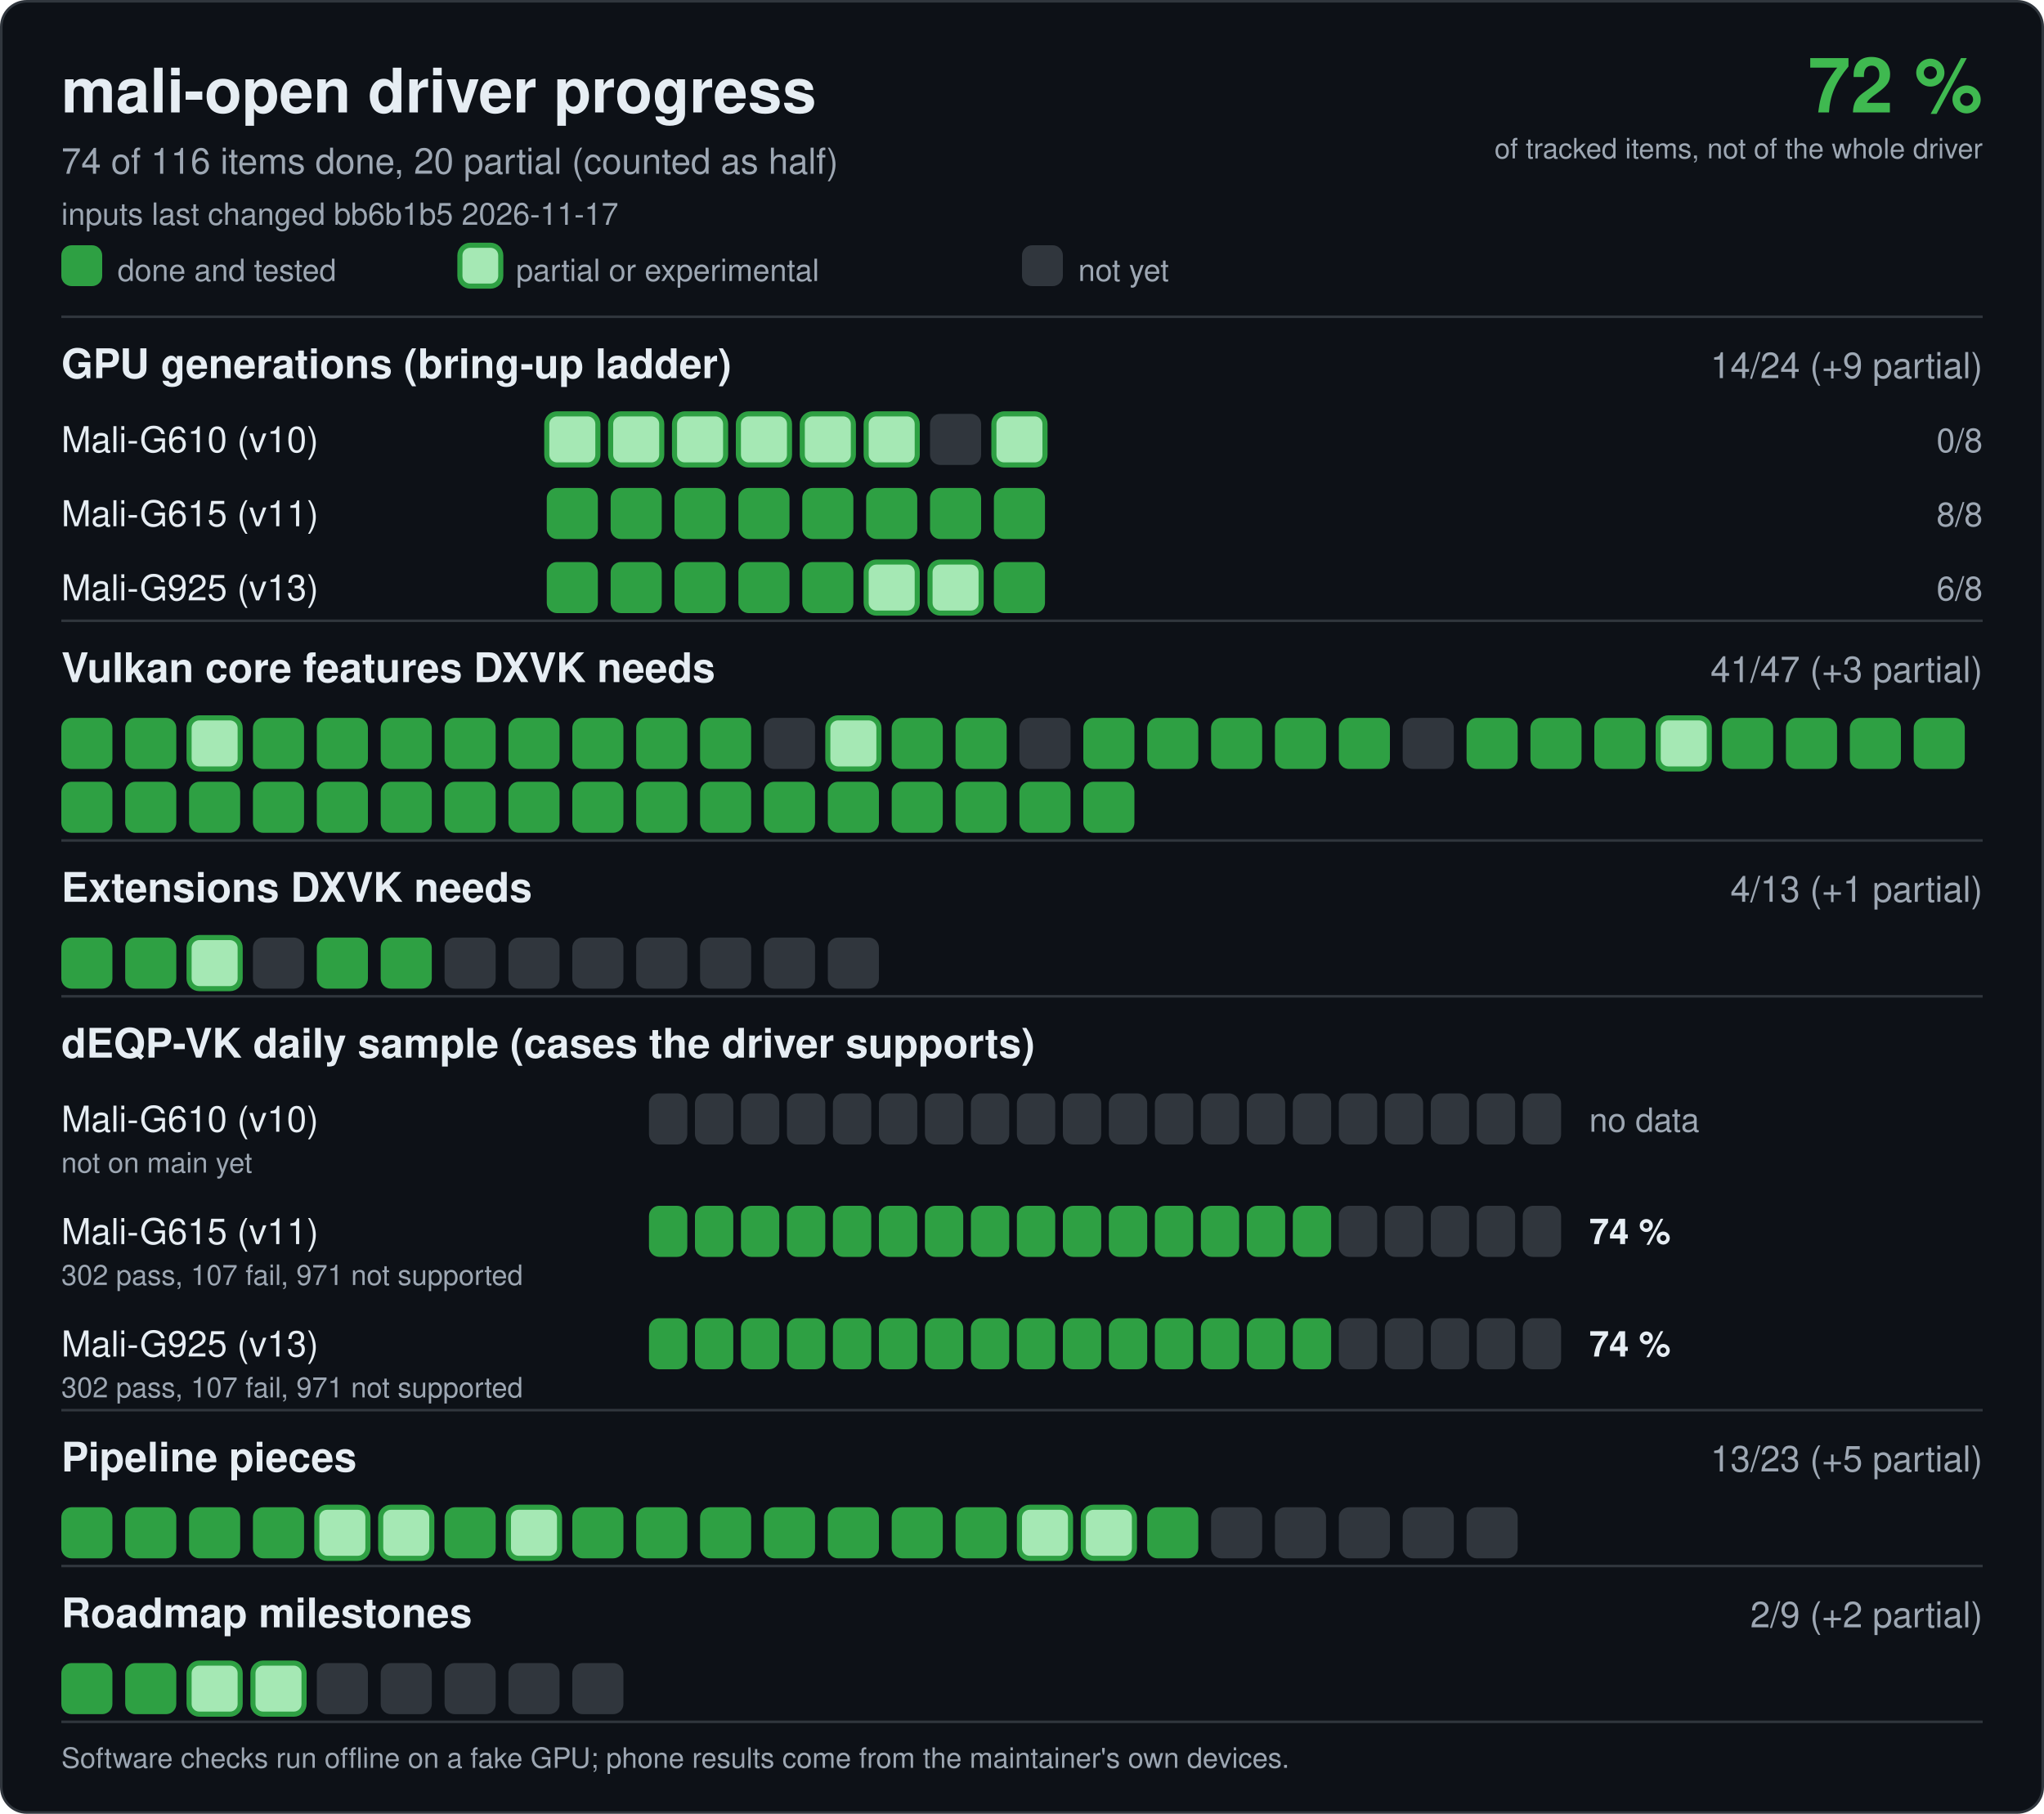
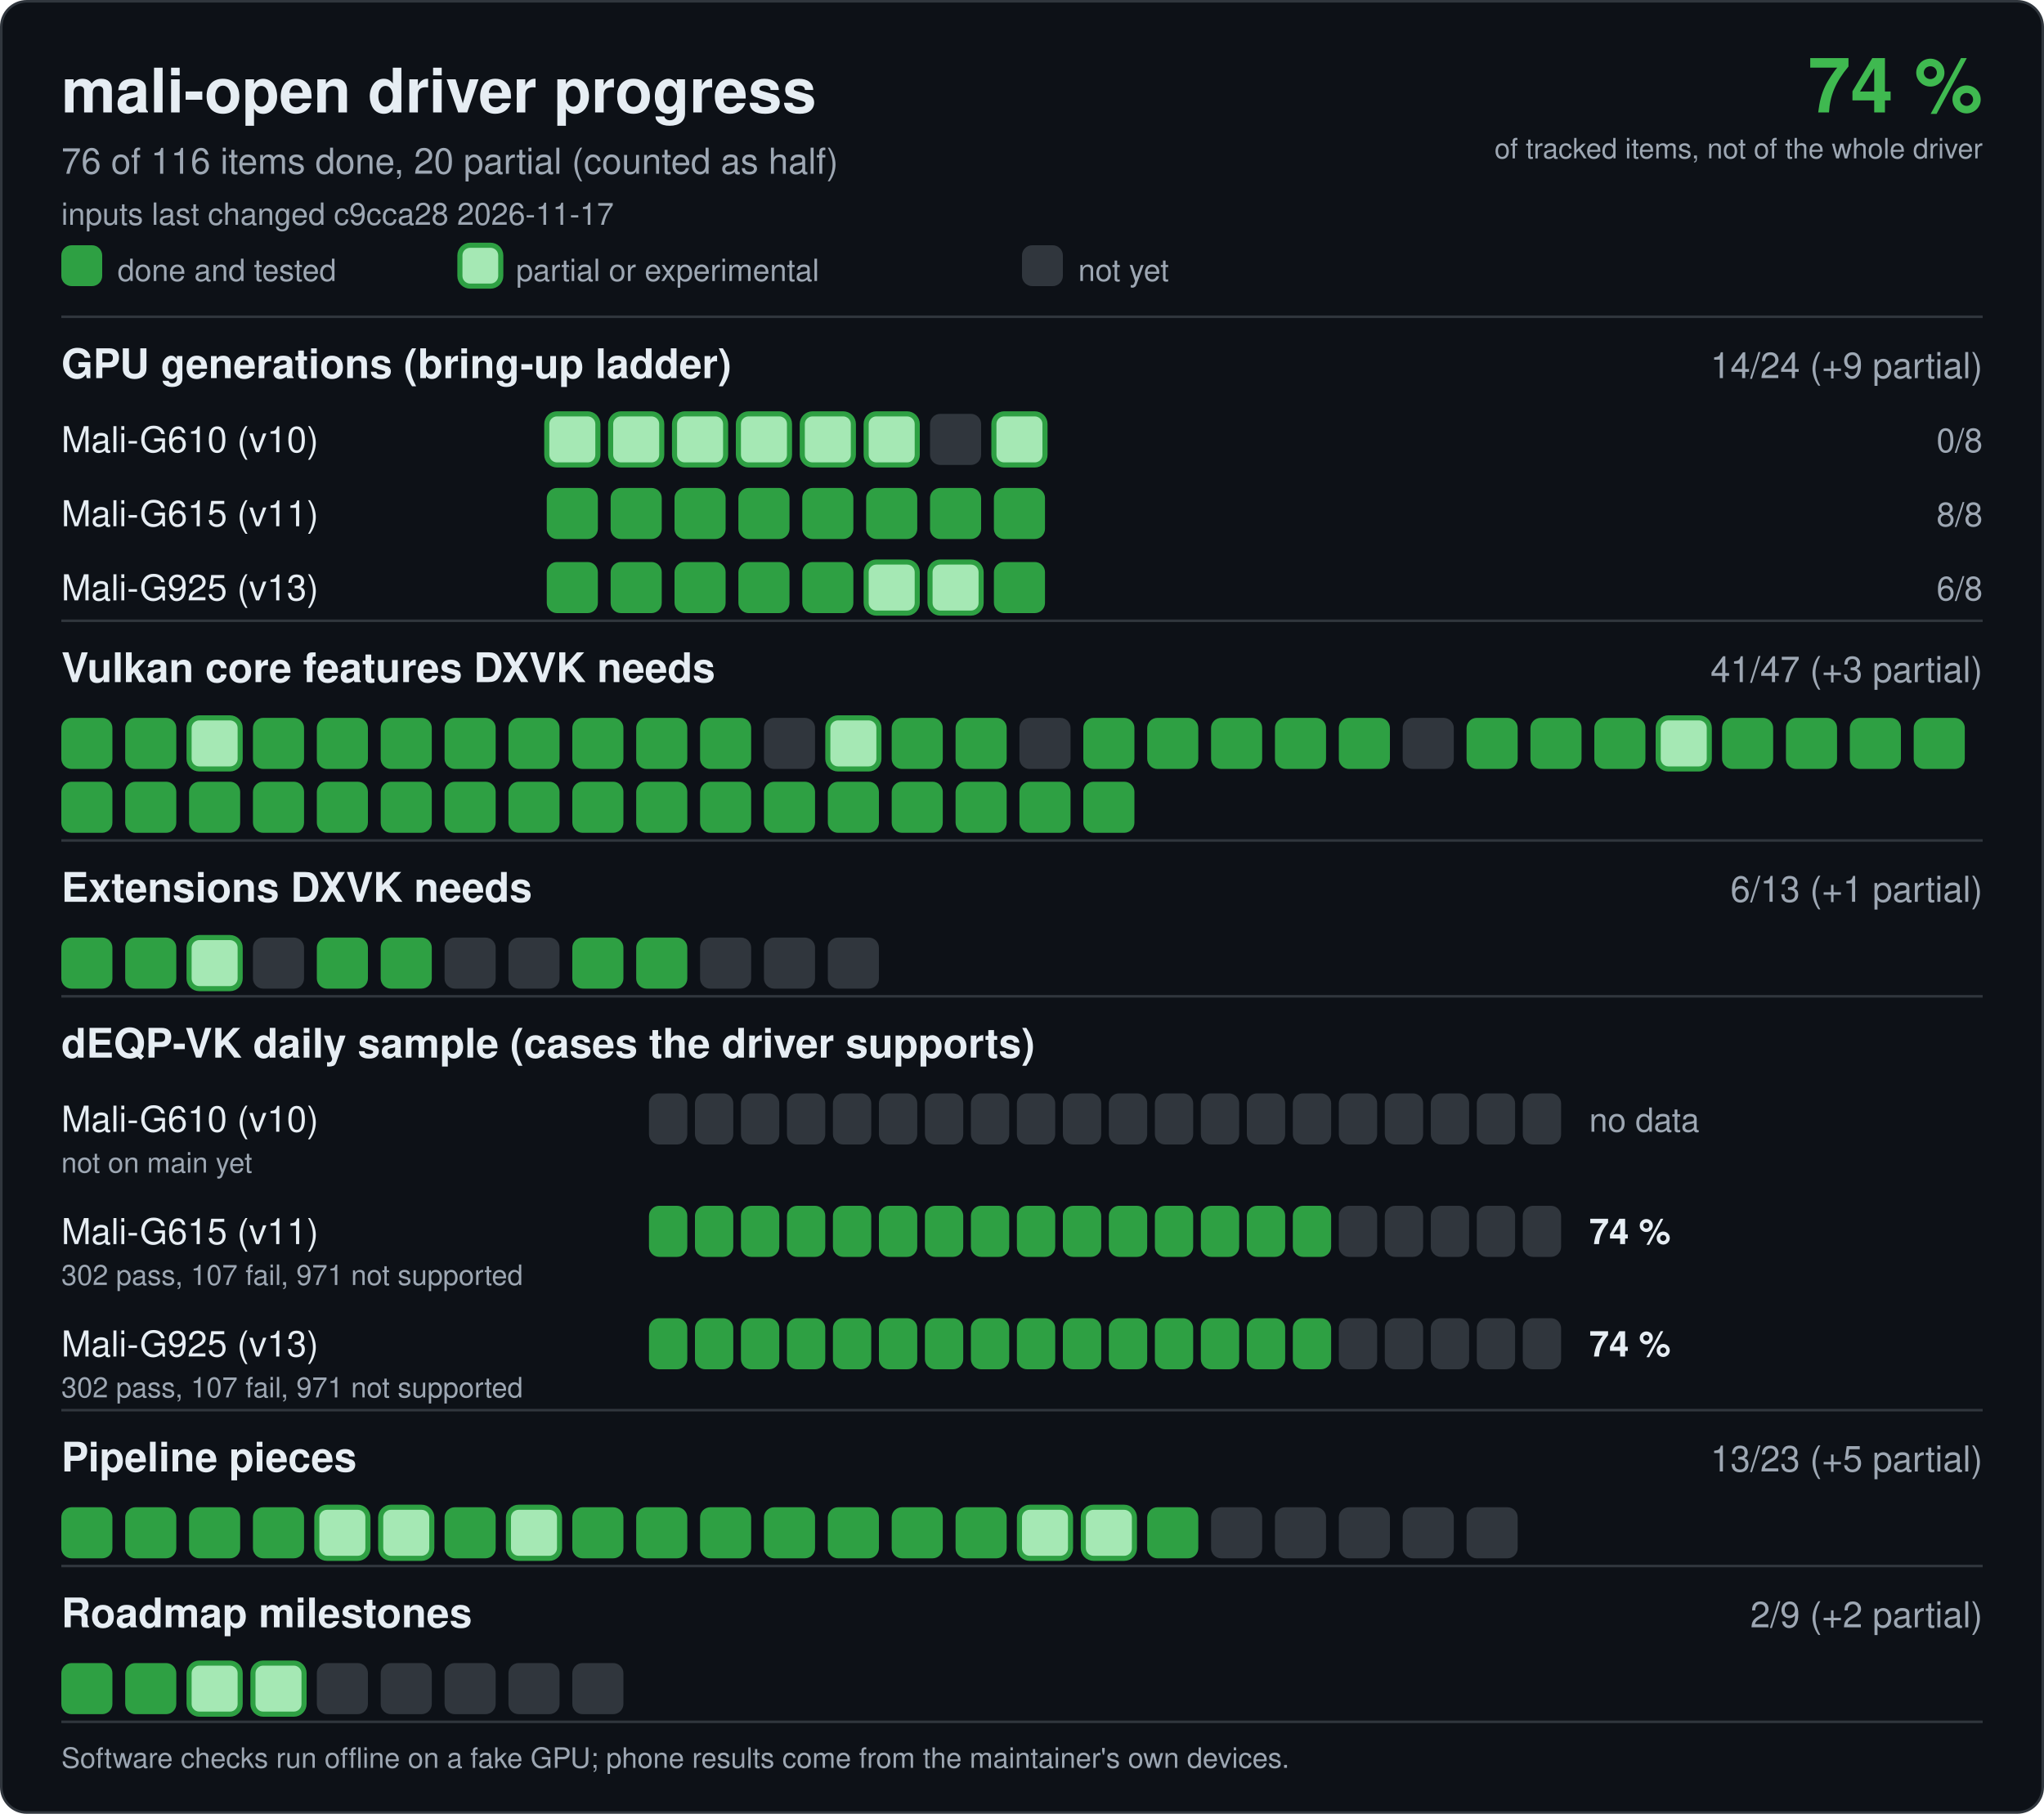
<svg xmlns="http://www.w3.org/2000/svg" width="800" height="710" viewBox="0 0 800 710" font-family="-apple-system,BlinkMacSystemFont,'Segoe UI',Helvetica,Arial,sans-serif" role="img" aria-labelledby="t d">
  <rect x="0.5" y="0.5" width="799" height="709" rx="10" fill="#0d1117" stroke="#30363d" />
  <text x="24" y="44" font-size="24" fill="#e6edf3" font-weight="bold" text-anchor="start">mali-open driver progress</text>
-   <text x="776" y="44" font-size="30" fill="#3fb950" font-weight="bold" text-anchor="end">72 %</text>
+   <text x="776" y="44" font-size="30" fill="#3fb950" font-weight="bold" text-anchor="end">74 %</text>
  <text x="776" y="62" font-size="11" fill="#9da7b3" font-weight="normal" text-anchor="end">of tracked items, not of the whole driver</text>
-   <text x="24" y="68" font-size="14" fill="#9da7b3" font-weight="normal" text-anchor="start">74 of 116 items done, 20 partial (counted as half)</text>
-   <text x="24" y="88" font-size="12" fill="#9da7b3">inputs last changed bb6b1b5 2026-11-17</text>
+   <text x="24" y="68" font-size="14" fill="#9da7b3" font-weight="normal" text-anchor="start">76 of 116 items done, 20 partial (counted as half)</text>
+   <text x="24" y="88" font-size="12" fill="#9da7b3">inputs last changed c9cca28 2026-11-17</text>
  <rect x="24" y="96" width="16" height="16" rx="4" fill="#2ea043" />
  <text x="46" y="110" font-size="12" fill="#9da7b3" font-weight="normal" text-anchor="start">done and tested</text>
  <rect x="180" y="96" width="16" height="16" rx="4" fill="#a5e8b4" stroke="#2ea043" stroke-width="2" />
  <text x="202" y="110" font-size="12" fill="#9da7b3" font-weight="normal" text-anchor="start">partial or experimental</text>
  <rect x="400" y="96" width="16" height="16" rx="4" fill="#30363d" />
  <text x="422" y="110" font-size="12" fill="#9da7b3" font-weight="normal" text-anchor="start">not yet</text>
  <line x1="24" y1="124" x2="776" y2="124" stroke="#30363d" />
  <text x="24" y="148" font-size="16" fill="#e6edf3" font-weight="bold" text-anchor="start">GPU generations (bring-up ladder)</text>
  <text x="776" y="148" font-size="14" fill="#9da7b3" font-weight="normal" text-anchor="end">14/24 (+9 partial)</text>
  <text x="24" y="177" font-size="14" fill="#e6edf3" font-weight="normal" text-anchor="start">Mali-G610 (v10)</text>
  <rect x="214" y="162" width="20" height="20" rx="4" fill="#a5e8b4" stroke="#2ea043" stroke-width="2" />
  <rect x="239" y="162" width="20" height="20" rx="4" fill="#a5e8b4" stroke="#2ea043" stroke-width="2" />
  <rect x="264" y="162" width="20" height="20" rx="4" fill="#a5e8b4" stroke="#2ea043" stroke-width="2" />
  <rect x="289" y="162" width="20" height="20" rx="4" fill="#a5e8b4" stroke="#2ea043" stroke-width="2" />
  <rect x="314" y="162" width="20" height="20" rx="4" fill="#a5e8b4" stroke="#2ea043" stroke-width="2" />
  <rect x="339" y="162" width="20" height="20" rx="4" fill="#a5e8b4" stroke="#2ea043" stroke-width="2" />
  <rect x="364" y="162" width="20" height="20" rx="4" fill="#30363d" />
  <rect x="389" y="162" width="20" height="20" rx="4" fill="#a5e8b4" stroke="#2ea043" stroke-width="2" />
  <text x="776" y="177" font-size="13" fill="#9da7b3" font-weight="normal" text-anchor="end">0/8</text>
  <text x="24" y="206" font-size="14" fill="#e6edf3" font-weight="normal" text-anchor="start">Mali-G615 (v11)</text>
  <rect x="214" y="191" width="20" height="20" rx="4" fill="#2ea043" />
  <rect x="239" y="191" width="20" height="20" rx="4" fill="#2ea043" />
  <rect x="264" y="191" width="20" height="20" rx="4" fill="#2ea043" />
  <rect x="289" y="191" width="20" height="20" rx="4" fill="#2ea043" />
  <rect x="314" y="191" width="20" height="20" rx="4" fill="#2ea043" />
  <rect x="339" y="191" width="20" height="20" rx="4" fill="#2ea043" />
  <rect x="364" y="191" width="20" height="20" rx="4" fill="#2ea043" />
  <rect x="389" y="191" width="20" height="20" rx="4" fill="#2ea043" />
  <text x="776" y="206" font-size="13" fill="#9da7b3" font-weight="normal" text-anchor="end">8/8</text>
  <text x="24" y="235" font-size="14" fill="#e6edf3" font-weight="normal" text-anchor="start">Mali-G925 (v13)</text>
  <rect x="214" y="220" width="20" height="20" rx="4" fill="#2ea043" />
  <rect x="239" y="220" width="20" height="20" rx="4" fill="#2ea043" />
  <rect x="264" y="220" width="20" height="20" rx="4" fill="#2ea043" />
  <rect x="289" y="220" width="20" height="20" rx="4" fill="#2ea043" />
  <rect x="314" y="220" width="20" height="20" rx="4" fill="#2ea043" />
  <rect x="339" y="220" width="20" height="20" rx="4" fill="#a5e8b4" stroke="#2ea043" stroke-width="2" />
  <rect x="364" y="220" width="20" height="20" rx="4" fill="#a5e8b4" stroke="#2ea043" stroke-width="2" />
  <rect x="389" y="220" width="20" height="20" rx="4" fill="#2ea043" />
  <text x="776" y="235" font-size="13" fill="#9da7b3" font-weight="normal" text-anchor="end">6/8</text>
  <line x1="24" y1="243" x2="776" y2="243" stroke="#30363d" />
  <text x="24" y="267" font-size="16" fill="#e6edf3" font-weight="bold" text-anchor="start">Vulkan core features DXVK needs</text>
  <text x="776" y="267" font-size="14" fill="#9da7b3" font-weight="normal" text-anchor="end">41/47 (+3 partial)</text>
  <rect x="24" y="281" width="20" height="20" rx="4" fill="#2ea043" />
  <rect x="49" y="281" width="20" height="20" rx="4" fill="#2ea043" />
  <rect x="74" y="281" width="20" height="20" rx="4" fill="#a5e8b4" stroke="#2ea043" stroke-width="2" />
  <rect x="99" y="281" width="20" height="20" rx="4" fill="#2ea043" />
  <rect x="124" y="281" width="20" height="20" rx="4" fill="#2ea043" />
  <rect x="149" y="281" width="20" height="20" rx="4" fill="#2ea043" />
  <rect x="174" y="281" width="20" height="20" rx="4" fill="#2ea043" />
  <rect x="199" y="281" width="20" height="20" rx="4" fill="#2ea043" />
  <rect x="224" y="281" width="20" height="20" rx="4" fill="#2ea043" />
  <rect x="249" y="281" width="20" height="20" rx="4" fill="#2ea043" />
  <rect x="274" y="281" width="20" height="20" rx="4" fill="#2ea043" />
  <rect x="299" y="281" width="20" height="20" rx="4" fill="#30363d" />
  <rect x="324" y="281" width="20" height="20" rx="4" fill="#a5e8b4" stroke="#2ea043" stroke-width="2" />
  <rect x="349" y="281" width="20" height="20" rx="4" fill="#2ea043" />
  <rect x="374" y="281" width="20" height="20" rx="4" fill="#2ea043" />
  <rect x="399" y="281" width="20" height="20" rx="4" fill="#30363d" />
  <rect x="424" y="281" width="20" height="20" rx="4" fill="#2ea043" />
  <rect x="449" y="281" width="20" height="20" rx="4" fill="#2ea043" />
  <rect x="474" y="281" width="20" height="20" rx="4" fill="#2ea043" />
  <rect x="499" y="281" width="20" height="20" rx="4" fill="#2ea043" />
  <rect x="524" y="281" width="20" height="20" rx="4" fill="#2ea043" />
  <rect x="549" y="281" width="20" height="20" rx="4" fill="#30363d" />
  <rect x="574" y="281" width="20" height="20" rx="4" fill="#2ea043" />
  <rect x="599" y="281" width="20" height="20" rx="4" fill="#2ea043" />
  <rect x="624" y="281" width="20" height="20" rx="4" fill="#2ea043" />
  <rect x="649" y="281" width="20" height="20" rx="4" fill="#a5e8b4" stroke="#2ea043" stroke-width="2" />
  <rect x="674" y="281" width="20" height="20" rx="4" fill="#2ea043" />
  <rect x="699" y="281" width="20" height="20" rx="4" fill="#2ea043" />
  <rect x="724" y="281" width="20" height="20" rx="4" fill="#2ea043" />
  <rect x="749" y="281" width="20" height="20" rx="4" fill="#2ea043" />
  <rect x="24" y="306" width="20" height="20" rx="4" fill="#2ea043" />
  <rect x="49" y="306" width="20" height="20" rx="4" fill="#2ea043" />
  <rect x="74" y="306" width="20" height="20" rx="4" fill="#2ea043" />
  <rect x="99" y="306" width="20" height="20" rx="4" fill="#2ea043" />
  <rect x="124" y="306" width="20" height="20" rx="4" fill="#2ea043" />
  <rect x="149" y="306" width="20" height="20" rx="4" fill="#2ea043" />
  <rect x="174" y="306" width="20" height="20" rx="4" fill="#2ea043" />
  <rect x="199" y="306" width="20" height="20" rx="4" fill="#2ea043" />
  <rect x="224" y="306" width="20" height="20" rx="4" fill="#2ea043" />
  <rect x="249" y="306" width="20" height="20" rx="4" fill="#2ea043" />
  <rect x="274" y="306" width="20" height="20" rx="4" fill="#2ea043" />
  <rect x="299" y="306" width="20" height="20" rx="4" fill="#2ea043" />
  <rect x="324" y="306" width="20" height="20" rx="4" fill="#2ea043" />
  <rect x="349" y="306" width="20" height="20" rx="4" fill="#2ea043" />
  <rect x="374" y="306" width="20" height="20" rx="4" fill="#2ea043" />
  <rect x="399" y="306" width="20" height="20" rx="4" fill="#2ea043" />
  <rect x="424" y="306" width="20" height="20" rx="4" fill="#2ea043" />
  <line x1="24" y1="329" x2="776" y2="329" stroke="#30363d" />
  <text x="24" y="353" font-size="16" fill="#e6edf3" font-weight="bold" text-anchor="start">Extensions DXVK needs</text>
-   <text x="776" y="353" font-size="14" fill="#9da7b3" font-weight="normal" text-anchor="end">4/13 (+1 partial)</text>
+   <text x="776" y="353" font-size="14" fill="#9da7b3" font-weight="normal" text-anchor="end">6/13 (+1 partial)</text>
  <rect x="24" y="367" width="20" height="20" rx="4" fill="#2ea043" />
  <rect x="49" y="367" width="20" height="20" rx="4" fill="#2ea043" />
  <rect x="74" y="367" width="20" height="20" rx="4" fill="#a5e8b4" stroke="#2ea043" stroke-width="2" />
  <rect x="99" y="367" width="20" height="20" rx="4" fill="#30363d" />
  <rect x="124" y="367" width="20" height="20" rx="4" fill="#2ea043" />
  <rect x="149" y="367" width="20" height="20" rx="4" fill="#2ea043" />
  <rect x="174" y="367" width="20" height="20" rx="4" fill="#30363d" />
  <rect x="199" y="367" width="20" height="20" rx="4" fill="#30363d" />
-   <rect x="224" y="367" width="20" height="20" rx="4" fill="#30363d" />
-   <rect x="249" y="367" width="20" height="20" rx="4" fill="#30363d" />
+   <rect x="224" y="367" width="20" height="20" rx="4" fill="#2ea043" />
+   <rect x="249" y="367" width="20" height="20" rx="4" fill="#2ea043" />
  <rect x="274" y="367" width="20" height="20" rx="4" fill="#30363d" />
  <rect x="299" y="367" width="20" height="20" rx="4" fill="#30363d" />
  <rect x="324" y="367" width="20" height="20" rx="4" fill="#30363d" />
  <line x1="24" y1="390" x2="776" y2="390" stroke="#30363d" />
  <text x="24" y="414" font-size="16" fill="#e6edf3" font-weight="bold" text-anchor="start">dEQP-VK daily sample (cases the driver supports)</text>
  <text x="24" y="443" font-size="14" fill="#e6edf3" font-weight="normal" text-anchor="start">Mali-G610 (v10)</text>
  <rect x="254" y="428" width="15" height="20" rx="4" fill="#30363d" />
  <rect x="272" y="428" width="15" height="20" rx="4" fill="#30363d" />
  <rect x="290" y="428" width="15" height="20" rx="4" fill="#30363d" />
  <rect x="308" y="428" width="15" height="20" rx="4" fill="#30363d" />
  <rect x="326" y="428" width="15" height="20" rx="4" fill="#30363d" />
  <rect x="344" y="428" width="15" height="20" rx="4" fill="#30363d" />
  <rect x="362" y="428" width="15" height="20" rx="4" fill="#30363d" />
  <rect x="380" y="428" width="15" height="20" rx="4" fill="#30363d" />
  <rect x="398" y="428" width="15" height="20" rx="4" fill="#30363d" />
  <rect x="416" y="428" width="15" height="20" rx="4" fill="#30363d" />
  <rect x="434" y="428" width="15" height="20" rx="4" fill="#30363d" />
  <rect x="452" y="428" width="15" height="20" rx="4" fill="#30363d" />
  <rect x="470" y="428" width="15" height="20" rx="4" fill="#30363d" />
  <rect x="488" y="428" width="15" height="20" rx="4" fill="#30363d" />
  <rect x="506" y="428" width="15" height="20" rx="4" fill="#30363d" />
  <rect x="524" y="428" width="15" height="20" rx="4" fill="#30363d" />
  <rect x="542" y="428" width="15" height="20" rx="4" fill="#30363d" />
  <rect x="560" y="428" width="15" height="20" rx="4" fill="#30363d" />
  <rect x="578" y="428" width="15" height="20" rx="4" fill="#30363d" />
  <rect x="596" y="428" width="15" height="20" rx="4" fill="#30363d" />
  <text x="622" y="443" font-size="13" fill="#9da7b3" font-weight="normal" text-anchor="start">no data</text>
  <text x="24" y="459" font-size="11" fill="#9da7b3" font-weight="normal" text-anchor="start">not on main yet</text>
  <text x="24" y="487" font-size="14" fill="#e6edf3" font-weight="normal" text-anchor="start">Mali-G615 (v11)</text>
  <rect x="254" y="472" width="15" height="20" rx="4" fill="#2ea043" />
  <rect x="272" y="472" width="15" height="20" rx="4" fill="#2ea043" />
  <rect x="290" y="472" width="15" height="20" rx="4" fill="#2ea043" />
  <rect x="308" y="472" width="15" height="20" rx="4" fill="#2ea043" />
  <rect x="326" y="472" width="15" height="20" rx="4" fill="#2ea043" />
  <rect x="344" y="472" width="15" height="20" rx="4" fill="#2ea043" />
  <rect x="362" y="472" width="15" height="20" rx="4" fill="#2ea043" />
  <rect x="380" y="472" width="15" height="20" rx="4" fill="#2ea043" />
  <rect x="398" y="472" width="15" height="20" rx="4" fill="#2ea043" />
  <rect x="416" y="472" width="15" height="20" rx="4" fill="#2ea043" />
  <rect x="434" y="472" width="15" height="20" rx="4" fill="#2ea043" />
  <rect x="452" y="472" width="15" height="20" rx="4" fill="#2ea043" />
  <rect x="470" y="472" width="15" height="20" rx="4" fill="#2ea043" />
  <rect x="488" y="472" width="15" height="20" rx="4" fill="#2ea043" />
  <rect x="506" y="472" width="15" height="20" rx="4" fill="#2ea043" />
  <rect x="524" y="472" width="15" height="20" rx="4" fill="#30363d" />
  <rect x="542" y="472" width="15" height="20" rx="4" fill="#30363d" />
  <rect x="560" y="472" width="15" height="20" rx="4" fill="#30363d" />
  <rect x="578" y="472" width="15" height="20" rx="4" fill="#30363d" />
  <rect x="596" y="472" width="15" height="20" rx="4" fill="#30363d" />
  <text x="622" y="487" font-size="14" fill="#e6edf3" font-weight="bold" text-anchor="start">74 %</text>
  <text x="24" y="503" font-size="11" fill="#9da7b3" font-weight="normal" text-anchor="start">302 pass, 107 fail, 971 not supported</text>
  <text x="24" y="531" font-size="14" fill="#e6edf3" font-weight="normal" text-anchor="start">Mali-G925 (v13)</text>
  <rect x="254" y="516" width="15" height="20" rx="4" fill="#2ea043" />
  <rect x="272" y="516" width="15" height="20" rx="4" fill="#2ea043" />
  <rect x="290" y="516" width="15" height="20" rx="4" fill="#2ea043" />
  <rect x="308" y="516" width="15" height="20" rx="4" fill="#2ea043" />
  <rect x="326" y="516" width="15" height="20" rx="4" fill="#2ea043" />
  <rect x="344" y="516" width="15" height="20" rx="4" fill="#2ea043" />
  <rect x="362" y="516" width="15" height="20" rx="4" fill="#2ea043" />
  <rect x="380" y="516" width="15" height="20" rx="4" fill="#2ea043" />
  <rect x="398" y="516" width="15" height="20" rx="4" fill="#2ea043" />
  <rect x="416" y="516" width="15" height="20" rx="4" fill="#2ea043" />
  <rect x="434" y="516" width="15" height="20" rx="4" fill="#2ea043" />
  <rect x="452" y="516" width="15" height="20" rx="4" fill="#2ea043" />
  <rect x="470" y="516" width="15" height="20" rx="4" fill="#2ea043" />
  <rect x="488" y="516" width="15" height="20" rx="4" fill="#2ea043" />
  <rect x="506" y="516" width="15" height="20" rx="4" fill="#2ea043" />
  <rect x="524" y="516" width="15" height="20" rx="4" fill="#30363d" />
  <rect x="542" y="516" width="15" height="20" rx="4" fill="#30363d" />
  <rect x="560" y="516" width="15" height="20" rx="4" fill="#30363d" />
  <rect x="578" y="516" width="15" height="20" rx="4" fill="#30363d" />
  <rect x="596" y="516" width="15" height="20" rx="4" fill="#30363d" />
  <text x="622" y="531" font-size="14" fill="#e6edf3" font-weight="bold" text-anchor="start">74 %</text>
  <text x="24" y="547" font-size="11" fill="#9da7b3" font-weight="normal" text-anchor="start">302 pass, 107 fail, 971 not supported</text>
  <line x1="24" y1="552" x2="776" y2="552" stroke="#30363d" />
  <text x="24" y="576" font-size="16" fill="#e6edf3" font-weight="bold" text-anchor="start">Pipeline pieces</text>
  <text x="776" y="576" font-size="14" fill="#9da7b3" font-weight="normal" text-anchor="end">13/23 (+5 partial)</text>
  <rect x="24" y="590" width="20" height="20" rx="4" fill="#2ea043" />
  <rect x="49" y="590" width="20" height="20" rx="4" fill="#2ea043" />
  <rect x="74" y="590" width="20" height="20" rx="4" fill="#2ea043" />
  <rect x="99" y="590" width="20" height="20" rx="4" fill="#2ea043" />
  <rect x="124" y="590" width="20" height="20" rx="4" fill="#a5e8b4" stroke="#2ea043" stroke-width="2" />
  <rect x="149" y="590" width="20" height="20" rx="4" fill="#a5e8b4" stroke="#2ea043" stroke-width="2" />
  <rect x="174" y="590" width="20" height="20" rx="4" fill="#2ea043" />
  <rect x="199" y="590" width="20" height="20" rx="4" fill="#a5e8b4" stroke="#2ea043" stroke-width="2" />
  <rect x="224" y="590" width="20" height="20" rx="4" fill="#2ea043" />
  <rect x="249" y="590" width="20" height="20" rx="4" fill="#2ea043" />
  <rect x="274" y="590" width="20" height="20" rx="4" fill="#2ea043" />
  <rect x="299" y="590" width="20" height="20" rx="4" fill="#2ea043" />
  <rect x="324" y="590" width="20" height="20" rx="4" fill="#2ea043" />
  <rect x="349" y="590" width="20" height="20" rx="4" fill="#2ea043" />
  <rect x="374" y="590" width="20" height="20" rx="4" fill="#2ea043" />
  <rect x="399" y="590" width="20" height="20" rx="4" fill="#a5e8b4" stroke="#2ea043" stroke-width="2" />
  <rect x="424" y="590" width="20" height="20" rx="4" fill="#a5e8b4" stroke="#2ea043" stroke-width="2" />
  <rect x="449" y="590" width="20" height="20" rx="4" fill="#2ea043" />
  <rect x="474" y="590" width="20" height="20" rx="4" fill="#30363d" />
  <rect x="499" y="590" width="20" height="20" rx="4" fill="#30363d" />
  <rect x="524" y="590" width="20" height="20" rx="4" fill="#30363d" />
  <rect x="549" y="590" width="20" height="20" rx="4" fill="#30363d" />
  <rect x="574" y="590" width="20" height="20" rx="4" fill="#30363d" />
  <line x1="24" y1="613" x2="776" y2="613" stroke="#30363d" />
  <text x="24" y="637" font-size="16" fill="#e6edf3" font-weight="bold" text-anchor="start">Roadmap milestones</text>
  <text x="776" y="637" font-size="14" fill="#9da7b3" font-weight="normal" text-anchor="end">2/9 (+2 partial)</text>
  <rect x="24" y="651" width="20" height="20" rx="4" fill="#2ea043" />
  <rect x="49" y="651" width="20" height="20" rx="4" fill="#2ea043" />
  <rect x="74" y="651" width="20" height="20" rx="4" fill="#a5e8b4" stroke="#2ea043" stroke-width="2" />
  <rect x="99" y="651" width="20" height="20" rx="4" fill="#a5e8b4" stroke="#2ea043" stroke-width="2" />
  <rect x="124" y="651" width="20" height="20" rx="4" fill="#30363d" />
  <rect x="149" y="651" width="20" height="20" rx="4" fill="#30363d" />
  <rect x="174" y="651" width="20" height="20" rx="4" fill="#30363d" />
  <rect x="199" y="651" width="20" height="20" rx="4" fill="#30363d" />
  <rect x="224" y="651" width="20" height="20" rx="4" fill="#30363d" />
  <line x1="24" y1="674" x2="776" y2="674" stroke="#30363d" />
  <text x="24" y="692" font-size="11" fill="#9da7b3" font-weight="normal" text-anchor="start">Software checks run offline on a fake GPU; phone results come from the maintainer's own devices.</text>
</svg>
